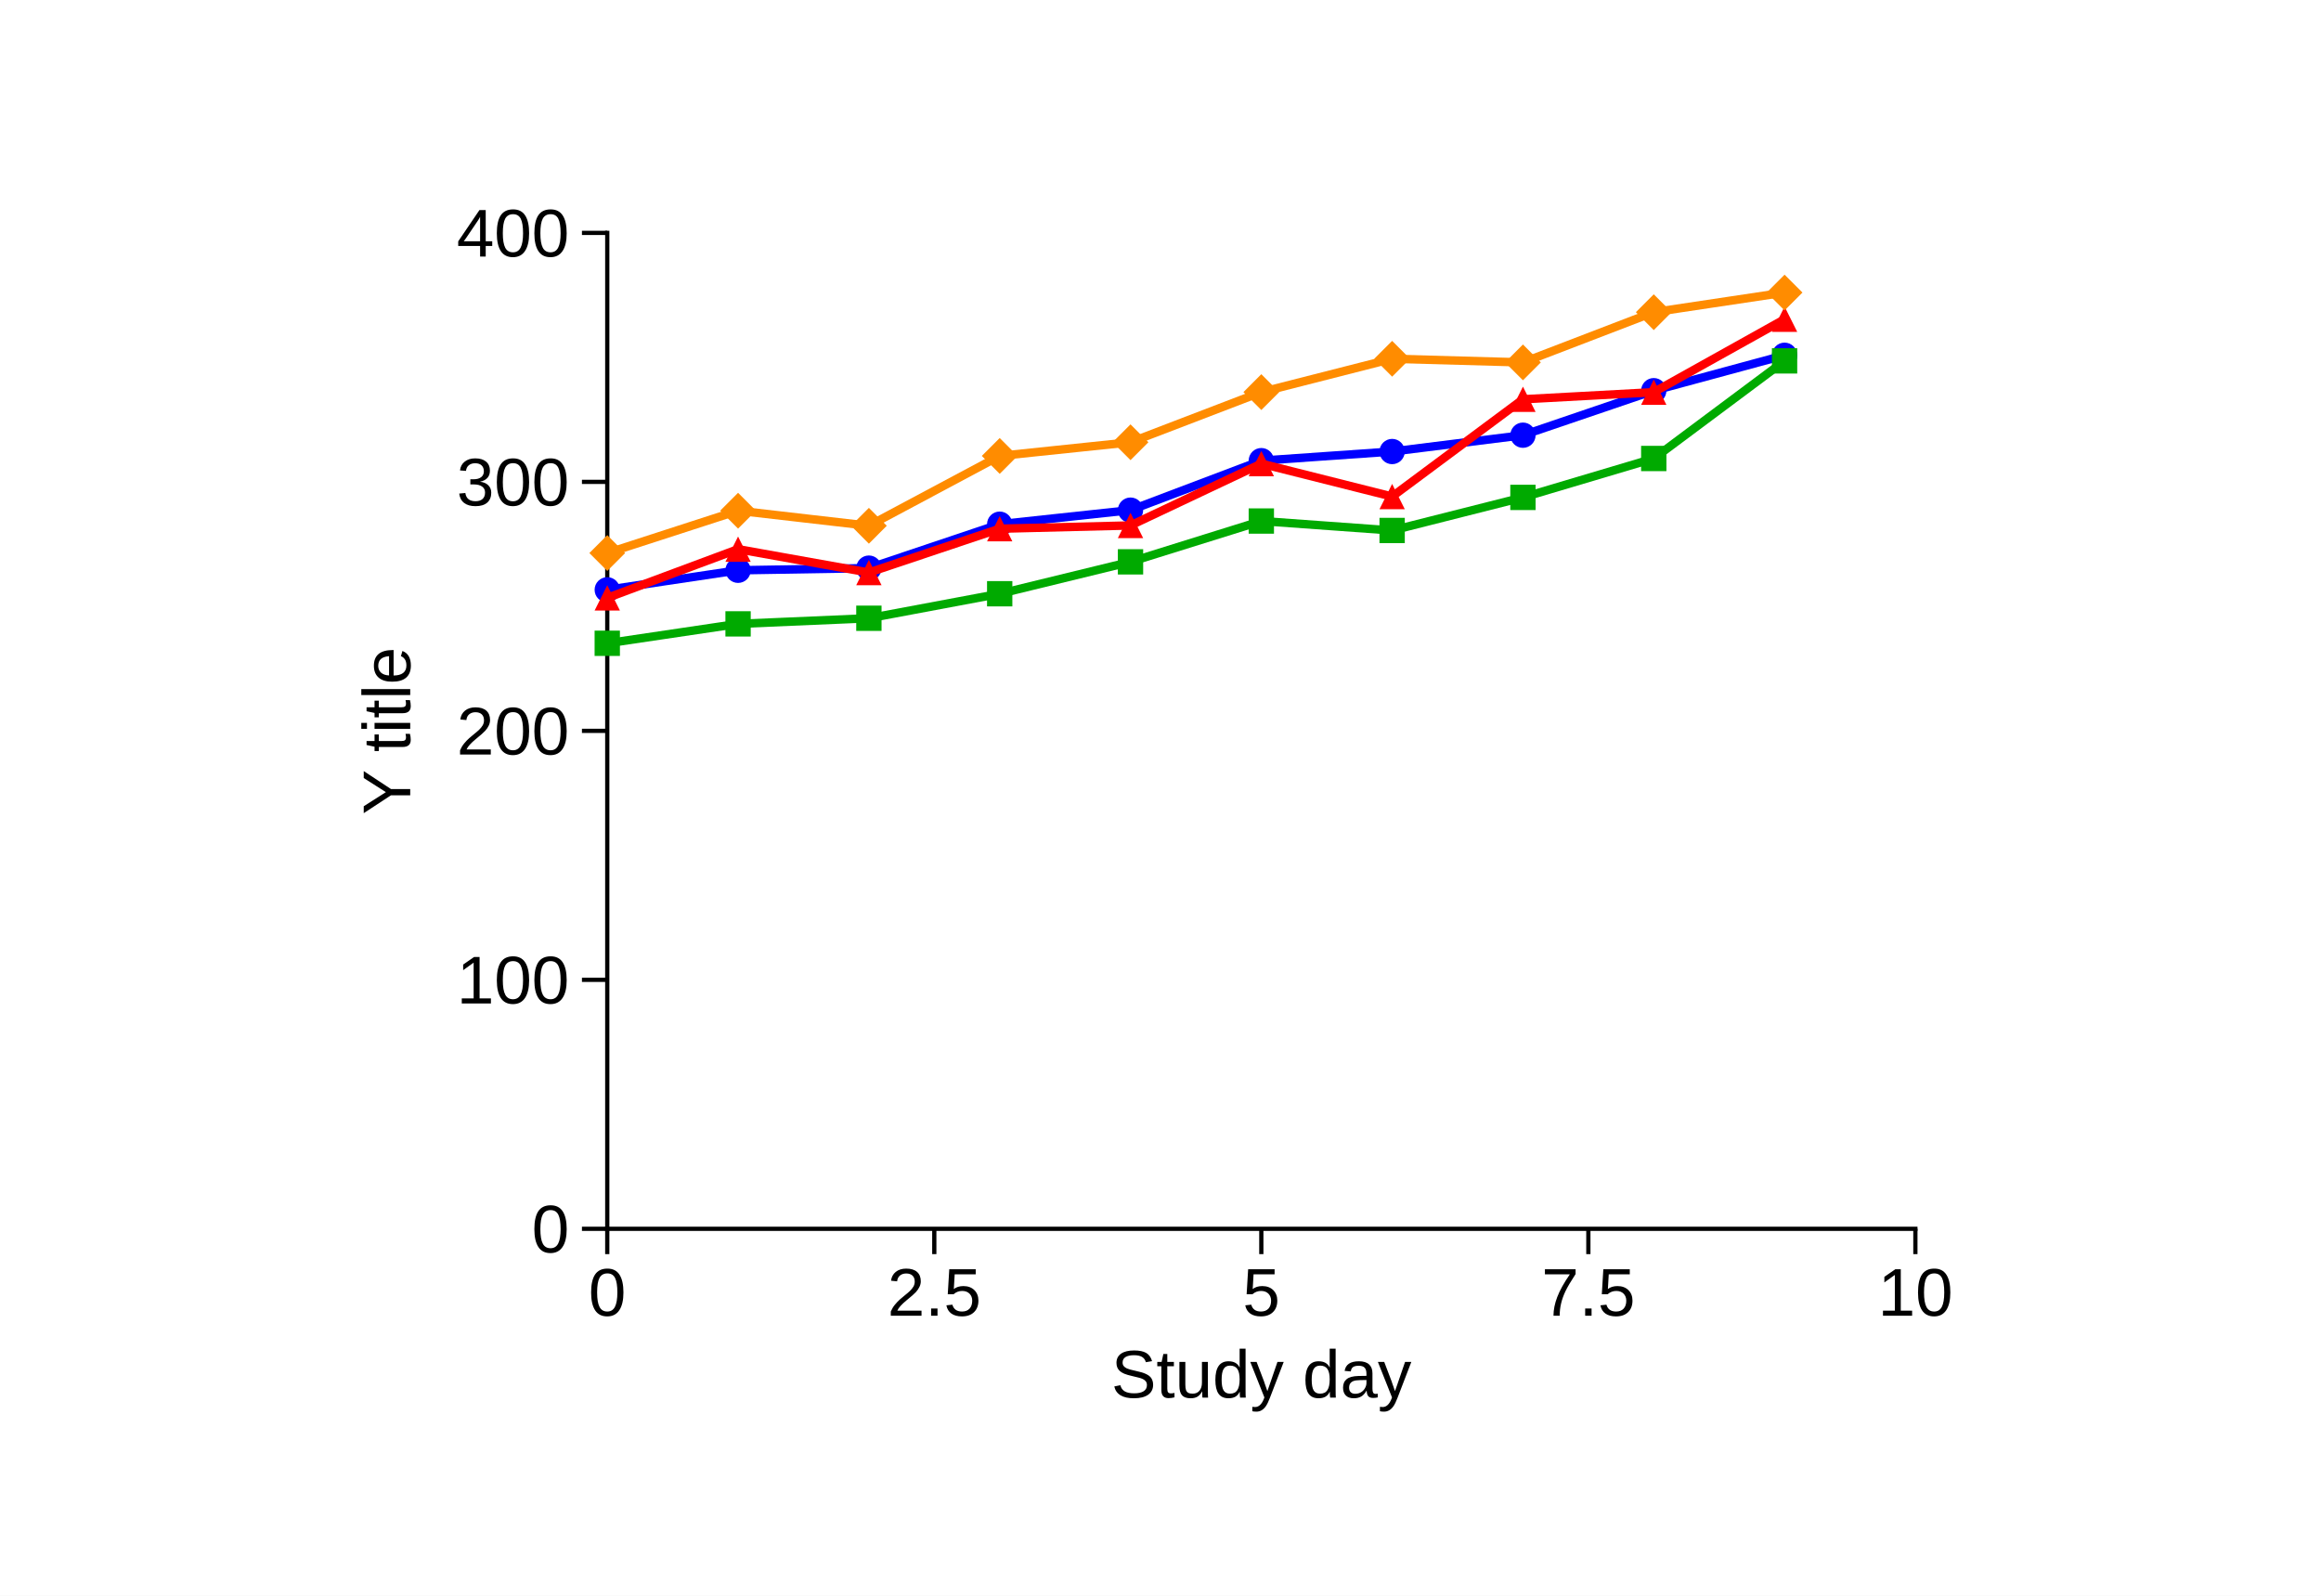
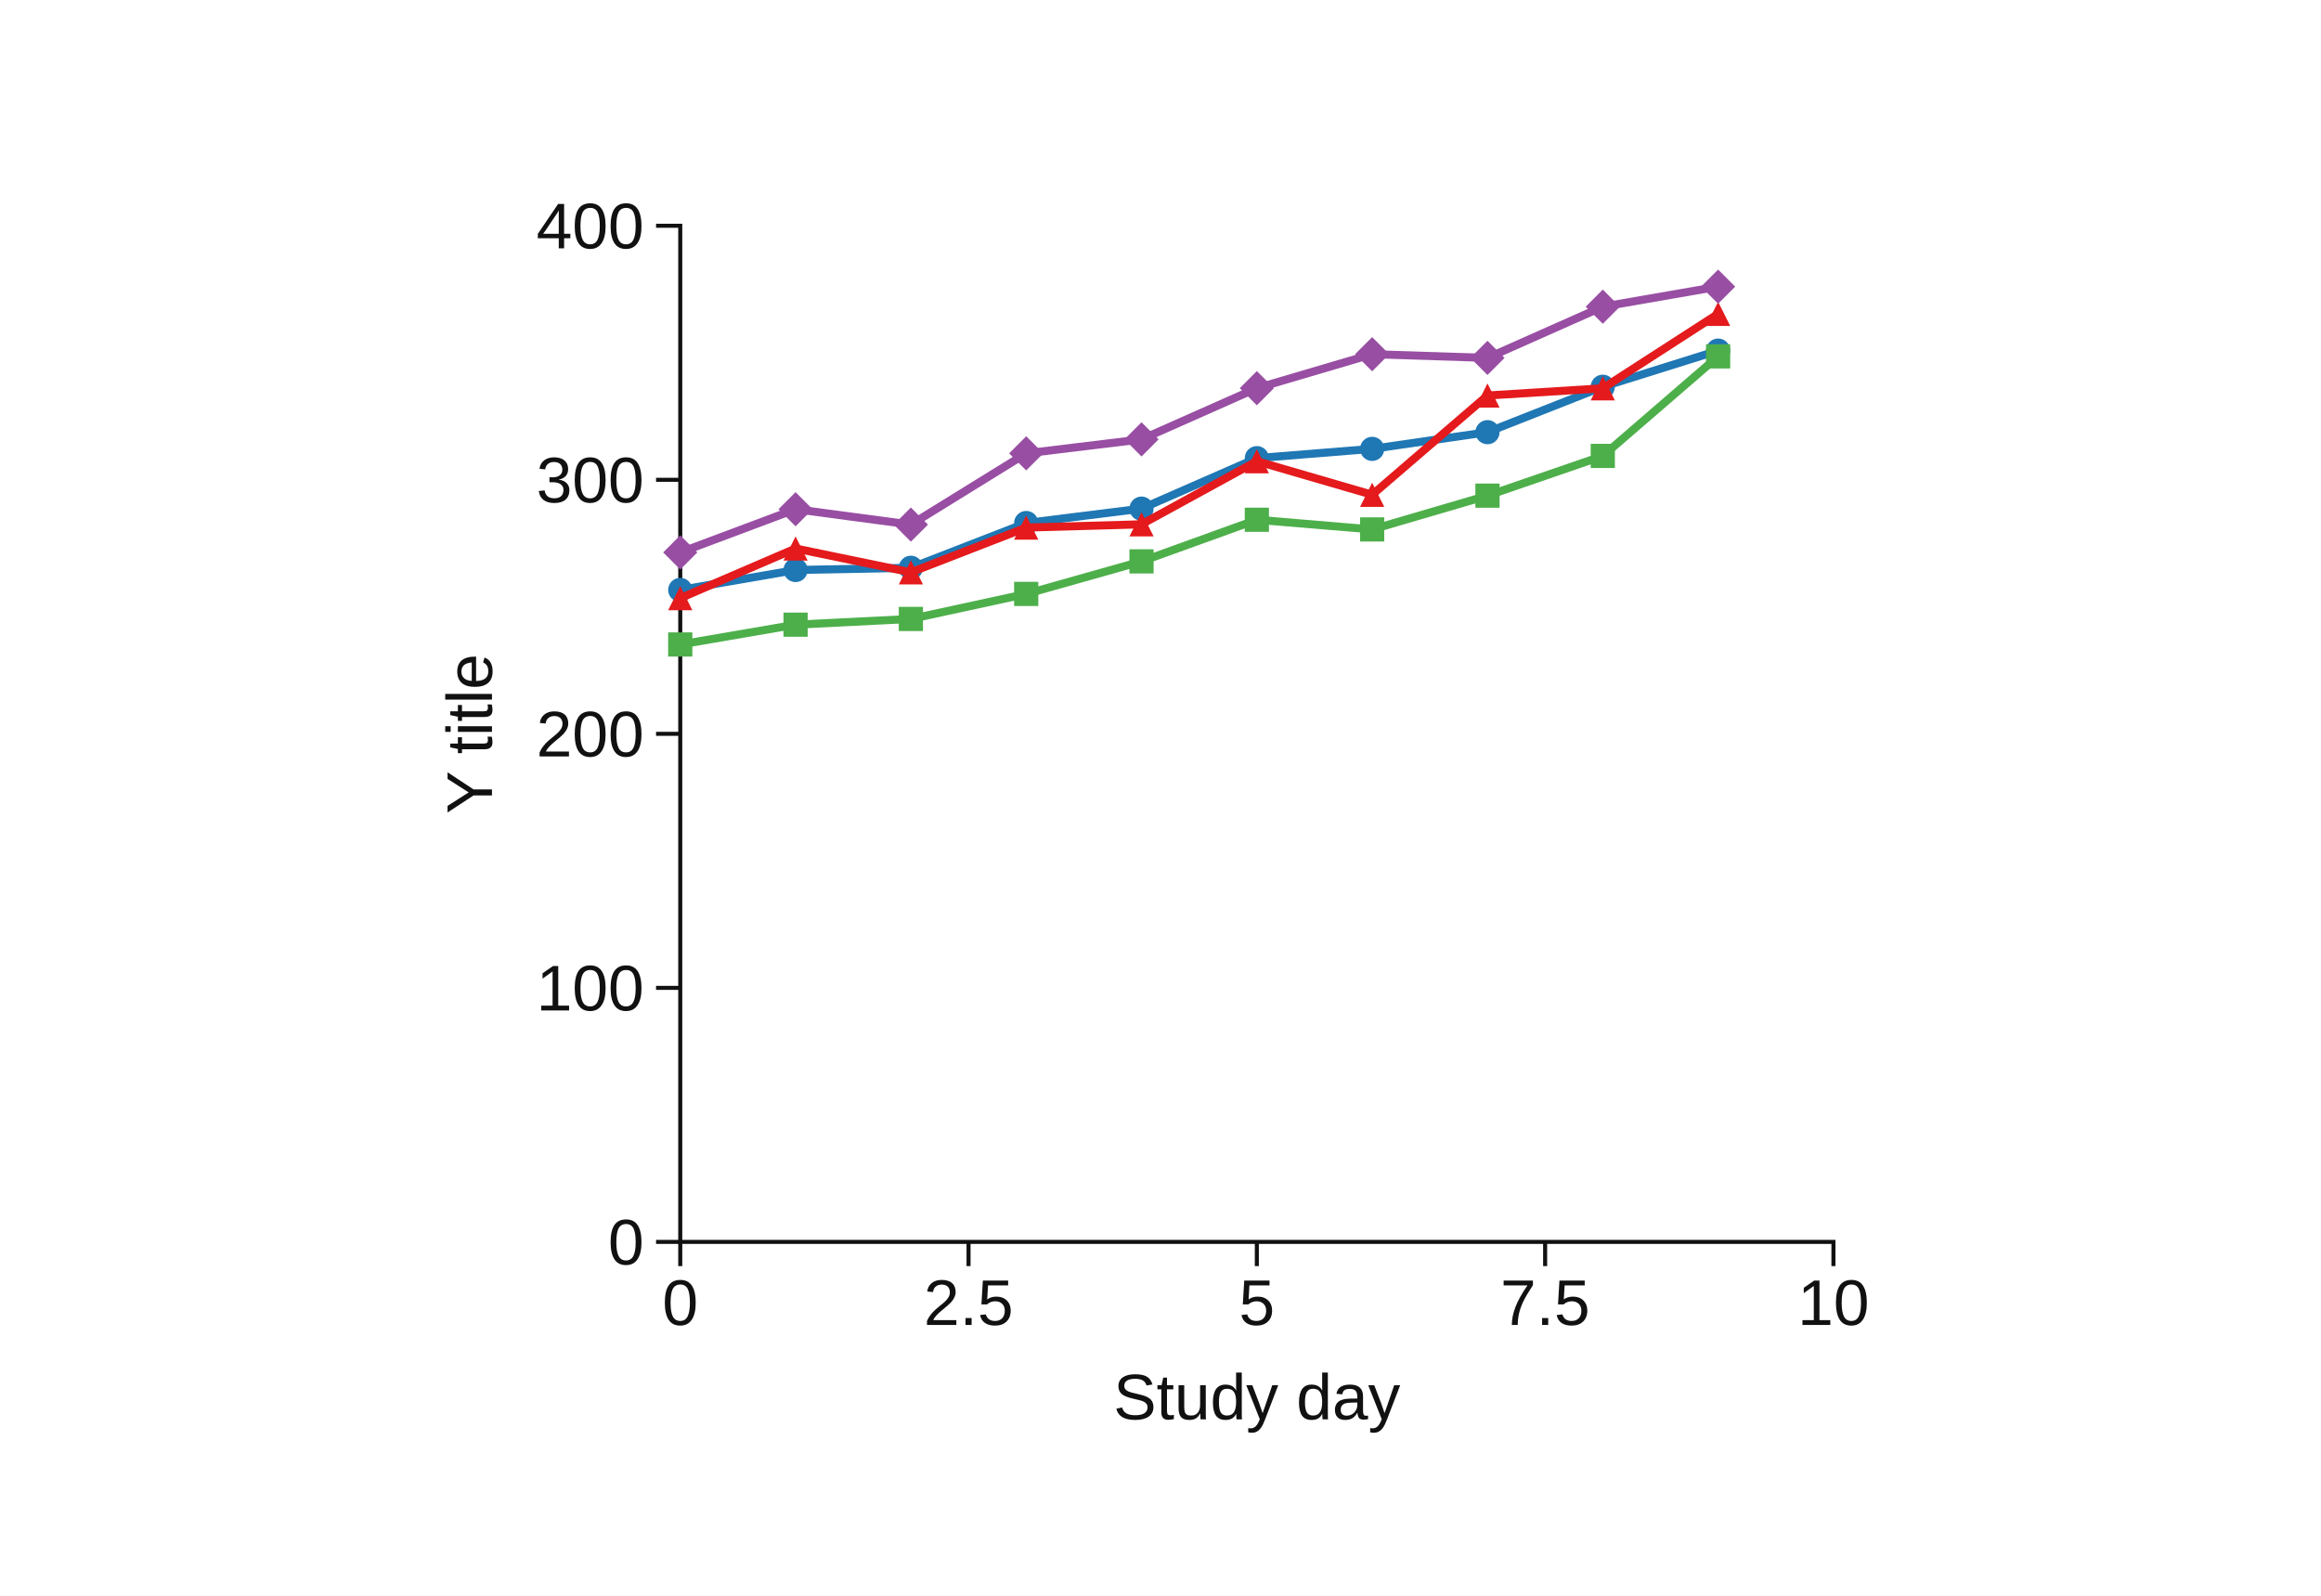
- <svg xmlns="http://www.w3.org/2000/svg" width="320" height="220" viewBox="0 0 320 220" role="img" aria-label="line example rendered in Graphitix" data-graphitix-welcome-thumbnail="line" data-preview-source="Graphitix owner-scoped SVG projection" data-source-format="svg" data-inline-ready="true" data-id-prefix="graphitix-welcome-line-id-" data-export-projection="svg" data-graph-title-suppressed="true" data-proportional-stroke-contract="source-viewport-baked-strokes-v1" data-source-viewport-width="391.585931" data-source-viewport-height="343.77" data-thumbnail-visual-scale="0.581784332548" data-non-scaling-stroke-count="0" preserveAspectRatio="xMidYMid meet" font-family="Arial, Helvetica, sans-serif">
+ <svg xmlns="http://www.w3.org/2000/svg" width="320" height="220" viewBox="0 0 320 220" role="img" aria-label="line example rendered in Graphitix" data-graphitix-welcome-thumbnail="line" data-preview-source="Graphitix owner-scoped SVG projection" data-source-format="svg" data-inline-ready="true" data-id-prefix="graphitix-welcome-line-id-" data-export-projection="svg" data-graph-title-suppressed="true" data-proportional-stroke-contract="source-viewport-baked-strokes-v1" data-source-viewport-width="367.586644" data-source-viewport-height="359.77" data-thumbnail-visual-scale="0.555910720738" data-non-scaling-stroke-count="0" preserveAspectRatio="xMidYMid meet" font-family="Arial, Helvetica, sans-serif">
  <rect width="320" height="220" fill="#ffffff" data-welcome-thumbnail-background="true" />
-   <g transform="matrix(0.5817843 0 0 0.5817843 46.09072 10)" data-welcome-thumbnail-content="true">
-     <g id="graphitix-welcome-line-id-1" transform="matrix(1 0 0 1 28.68593 0.000004)" data-export-physical-projection="materialized">
-       <line x1="36" y1="274" x2="346" y2="274" stroke="#000000" stroke-linecap="square" stroke-width="1" />
-       <line x1="36" y1="38" x2="36" y2="274" stroke="#000000" stroke-linecap="square" stroke-width="1" />
-       <line x1="36" y1="274" x2="36" y2="280" stroke="#000000" stroke-width="1" />
-       <text x="36" y="289" font-size="16" text-anchor="middle" fill="#000000" dy="5.6" font-family="Arial, Helvetica, sans-serif">0</text>
-       <line x1="113.5" y1="274" x2="113.5" y2="280" stroke="#000000" stroke-width="1" />
-       <text x="113.5" y="289" font-size="16" text-anchor="middle" fill="#000000" dy="5.6" font-family="Arial, Helvetica, sans-serif">2.5</text>
-       <line x1="191" y1="274" x2="191" y2="280" stroke="#000000" stroke-width="1" />
-       <text x="191" y="289" font-size="16" text-anchor="middle" fill="#000000" dy="5.6" font-family="Arial, Helvetica, sans-serif">5</text>
-       <line x1="268.5" y1="274" x2="268.5" y2="280" stroke="#000000" stroke-width="1" />
-       <text x="268.5" y="289" font-size="16" text-anchor="middle" fill="#000000" dy="5.6" font-family="Arial, Helvetica, sans-serif">7.5</text>
-       <line x1="346" y1="274" x2="346" y2="280" stroke="#000000" stroke-width="1" />
-       <text x="346" y="289" font-size="16" text-anchor="middle" fill="#000000" dy="5.6" font-family="Arial, Helvetica, sans-serif">10</text>
-       <line x1="30" y1="274" x2="36" y2="274" stroke="#000000" stroke-width="1" />
-       <text x="27" y="274" font-size="16" text-anchor="end" fill="#000000" font-family="Arial, Helvetica, sans-serif" dy="0.35em">0</text>
-       <line x1="30" y1="215" x2="36" y2="215" stroke="#000000" stroke-width="1" />
-       <text x="27" y="215" font-size="16" text-anchor="end" fill="#000000" font-family="Arial, Helvetica, sans-serif" dy="0.35em">100</text>
-       <line x1="30" y1="156" x2="36" y2="156" stroke="#000000" stroke-width="1" />
-       <text x="27" y="156" font-size="16" text-anchor="end" fill="#000000" font-family="Arial, Helvetica, sans-serif" dy="0.35em">200</text>
-       <line x1="30" y1="97" x2="36" y2="97" stroke="#000000" stroke-width="1" />
-       <text x="27" y="97" font-size="16" text-anchor="end" fill="#000000" font-family="Arial, Helvetica, sans-serif" dy="0.35em">300</text>
-       <line x1="30" y1="38" x2="36" y2="38" stroke="#000000" stroke-width="1" />
-       <text x="27" y="38" font-size="16" text-anchor="end" fill="#000000" font-family="Arial, Helvetica, sans-serif" dy="0.35em">400</text>
-       <rect fill="transparent" stroke="none" pointer-events="fill" x="30" y="268" width="322" height="12" />
-       <rect fill="transparent" stroke="none" pointer-events="fill" x="30" y="32" width="12" height="248" />
-       <path d="M36,122.58 L67,117.95 L98,117.44 L129,107.03 L160,103.7 L191,91.97 L222,89.81 L253,85.94 L284,75.39 L315,67" stroke="#0000ff" stroke-width="2" fill="none" />
-       <circle cx="36" cy="122.58" r="3" fill="#0000ff" stroke="none" stroke-width="0" />
-       <circle cx="67" cy="117.95" r="3" fill="#0000ff" stroke="none" stroke-width="0" />
-       <circle cx="98" cy="117.44" r="3" fill="#0000ff" stroke="none" stroke-width="0" />
-       <circle cx="129" cy="107.03" r="3" fill="#0000ff" stroke="none" stroke-width="0" />
-       <circle cx="160" cy="103.7" r="3" fill="#0000ff" stroke="none" stroke-width="0" />
-       <circle cx="191" cy="91.97" r="3" fill="#0000ff" stroke="none" stroke-width="0" />
-       <circle cx="222" cy="89.81" r="3" fill="#0000ff" stroke="none" stroke-width="0" />
-       <circle cx="253" cy="85.94" r="3" fill="#0000ff" stroke="none" stroke-width="0" />
-       <circle cx="284" cy="75.39" r="3" fill="#0000ff" stroke="none" stroke-width="0" />
-       <circle cx="315" cy="67" r="3" fill="#0000ff" stroke="none" stroke-width="0" />
-       <path d="M36,124.49 L67,112.95 L98,118.49 L129,108.1 L160,107.33 L191,92.68 L222,100.48 L253,77.43 L284,75.75 L315,58.46" stroke="#ff0000" stroke-width="2" fill="none" />
-       <path d="M36,121.49 L39,127.49 L33,127.49 Z" fill="#ff0000" stroke="none" stroke-width="0" />
-       <path d="M67,109.95 L70,115.95 L64,115.95 Z" fill="#ff0000" stroke="none" stroke-width="0" />
-       <path d="M98,115.49 L101,121.49 L95,121.49 Z" fill="#ff0000" stroke="none" stroke-width="0" />
-       <path d="M129,105.1 L132,111.1 L126,111.1 Z" fill="#ff0000" stroke="none" stroke-width="0" />
-       <path d="M160,104.33 L163,110.33 L157,110.33 Z" fill="#ff0000" stroke="none" stroke-width="0" />
-       <path d="M191,89.68 L194,95.68 L188,95.68 Z" fill="#ff0000" stroke="none" stroke-width="0" />
-       <path d="M222,97.48 L225,103.48 L219,103.48 Z" fill="#ff0000" stroke="none" stroke-width="0" />
-       <path d="M253,74.43 L256,80.43 L250,80.43 Z" fill="#ff0000" stroke="none" stroke-width="0" />
-       <path d="M284,72.75 L287,78.75 L281,78.75 Z" fill="#ff0000" stroke="none" stroke-width="0" />
-       <path d="M315,55.46 L318,61.46 L312,61.46 Z" fill="#ff0000" stroke="none" stroke-width="0" />
-       <path d="M36,135.25 L67,130.65 L98,129.32 L129,123.51 L160,115.95 L191,106.28 L222,108.52 L253,100.68 L284,91.46 L315,68.33" stroke="#00aa00" stroke-width="2" fill="none" />
-       <rect x="33" y="132.25" width="6" height="6" fill="#00aa00" stroke="none" stroke-width="0" />
-       <rect x="64" y="127.65" width="6" height="6" fill="#00aa00" stroke="none" stroke-width="0" />
-       <rect x="95" y="126.32" width="6" height="6" fill="#00aa00" stroke="none" stroke-width="0" />
-       <rect x="126" y="120.51" width="6" height="6" fill="#00aa00" stroke="none" stroke-width="0" />
-       <rect x="157" y="112.95" width="6" height="6" fill="#00aa00" stroke="none" stroke-width="0" />
-       <rect x="188" y="103.28" width="6" height="6" fill="#00aa00" stroke="none" stroke-width="0" />
-       <rect x="219" y="105.52" width="6" height="6" fill="#00aa00" stroke="none" stroke-width="0" />
-       <rect x="250" y="97.68" width="6" height="6" fill="#00aa00" stroke="none" stroke-width="0" />
-       <rect x="281" y="88.46" width="6" height="6" fill="#00aa00" stroke="none" stroke-width="0" />
-       <rect x="312" y="65.33" width="6" height="6" fill="#00aa00" stroke="none" stroke-width="0" />
-       <path d="M36,113.87 L67,103.83 L98,107.4 L129,90.85 L160,87.61 L191,75.73 L222,67.83 L253,68.69 L284,56.79 L315,52.14" stroke="#ff8c00" stroke-width="2" fill="none" />
-       <path d="M36,109.62 L40.24,113.87 L36,118.11 L31.76,113.87 Z" fill="#ff8c00" stroke="none" stroke-width="0" />
-       <path d="M67,99.59 L71.24,103.83 L67,108.08 L62.76,103.83 Z" fill="#ff8c00" stroke="none" stroke-width="0" />
-       <path d="M98,103.16 L102.24,107.4 L98,111.65 L93.76,107.4 Z" fill="#ff8c00" stroke="none" stroke-width="0" />
-       <path d="M129,86.61 L133.24,90.85 L129,95.1 L124.76,90.85 Z" fill="#ff8c00" stroke="none" stroke-width="0" />
-       <path d="M160,83.37 L164.24,87.61 L160,91.85 L155.76,87.61 Z" fill="#ff8c00" stroke="none" stroke-width="0" />
-       <path d="M191,71.48 L195.24,75.73 L191,79.97 L186.76,75.73 Z" fill="#ff8c00" stroke="none" stroke-width="0" />
-       <path d="M222,63.59 L226.24,67.83 L222,72.07 L217.76,67.83 Z" fill="#ff8c00" stroke="none" stroke-width="0" />
-       <path d="M253,64.44 L257.24,68.69 L253,72.93 L248.76,68.69 Z" fill="#ff8c00" stroke="none" stroke-width="0" />
-       <path d="M284,52.55 L288.24,56.79 L284,61.04 L279.76,56.79 Z" fill="#ff8c00" stroke="none" stroke-width="0" />
-       <path d="M315,47.9 L319.24,52.14 L315,56.38 L310.76,52.14 Z" fill="#ff8c00" stroke="none" stroke-width="0" />
-       <text x="191" y="314" text-anchor="middle" font-size="16" fill="#000000" style=" touch-action: none" font-family="Arial, Helvetica, sans-serif">Study day</text>
-       <text x="-10.7" y="156" transform="rotate(-90 -10.69531 156)" text-anchor="middle" font-size="16" fill="#000000" style=" touch-action: none" font-family="Arial, Helvetica, sans-serif">Y title</text>
-       <text x="191" y="19" text-anchor="middle" font-size="16" fill="#000000" style="visibility: hidden; touch-action: none" font-family="Arial, Helvetica, sans-serif">Line graph</text>
+   <g transform="matrix(0.5559107 0 0 0.5559107 57.82732 10)" data-welcome-thumbnail-content="true">
+     <g id="graphitix-welcome-line-id-1" transform="matrix(1 0 0 1 28.68664 0.000003)" data-export-physical-projection="materialized">
+       <line x1="36" y1="290" x2="322" y2="290" stroke="#111111" stroke-linecap="square" stroke-width="1" />
+       <line x1="36" y1="38" x2="36" y2="290" stroke="#111111" stroke-linecap="square" stroke-width="1" />
+       <line x1="36" y1="290" x2="36" y2="296" stroke="#111111" stroke-width="1" />
+       <text x="36" y="305" font-size="16" text-anchor="middle" fill="#111111" dy="5.6" font-family="Arial, Helvetica, sans-serif">0</text>
+       <line x1="107.5" y1="290" x2="107.5" y2="296" stroke="#111111" stroke-width="1" />
+       <text x="107.5" y="305" font-size="16" text-anchor="middle" fill="#111111" dy="5.6" font-family="Arial, Helvetica, sans-serif">2.5</text>
+       <line x1="179" y1="290" x2="179" y2="296" stroke="#111111" stroke-width="1" />
+       <text x="179" y="305" font-size="16" text-anchor="middle" fill="#111111" dy="5.6" font-family="Arial, Helvetica, sans-serif">5</text>
+       <line x1="250.5" y1="290" x2="250.5" y2="296" stroke="#111111" stroke-width="1" />
+       <text x="250.5" y="305" font-size="16" text-anchor="middle" fill="#111111" dy="5.6" font-family="Arial, Helvetica, sans-serif">7.5</text>
+       <line x1="322" y1="290" x2="322" y2="296" stroke="#111111" stroke-width="1" />
+       <text x="322" y="305" font-size="16" text-anchor="middle" fill="#111111" dy="5.6" font-family="Arial, Helvetica, sans-serif">10</text>
+       <line x1="30" y1="290" x2="36" y2="290" stroke="#111111" stroke-width="1" />
+       <text x="27" y="290" font-size="16" text-anchor="end" fill="#111111" font-family="Arial, Helvetica, sans-serif" dy="0.35em">0</text>
+       <line x1="30" y1="227" x2="36" y2="227" stroke="#111111" stroke-width="1" />
+       <text x="27" y="227" font-size="16" text-anchor="end" fill="#111111" font-family="Arial, Helvetica, sans-serif" dy="0.35em">100</text>
+       <line x1="30" y1="164" x2="36" y2="164" stroke="#111111" stroke-width="1" />
+       <text x="27" y="164" font-size="16" text-anchor="end" fill="#111111" font-family="Arial, Helvetica, sans-serif" dy="0.35em">200</text>
+       <line x1="30" y1="101" x2="36" y2="101" stroke="#111111" stroke-width="1" />
+       <text x="27" y="101" font-size="16" text-anchor="end" fill="#111111" font-family="Arial, Helvetica, sans-serif" dy="0.35em">300</text>
+       <line x1="30" y1="38" x2="36" y2="38" stroke="#111111" stroke-width="1" />
+       <text x="27" y="38" font-size="16" text-anchor="end" fill="#111111" font-family="Arial, Helvetica, sans-serif" dy="0.35em">400</text>
+       <rect fill="transparent" stroke="none" pointer-events="fill" x="30" y="284" width="298" height="12" />
+       <rect fill="transparent" stroke="none" pointer-events="fill" x="30" y="32" width="12" height="264" />
+       <path d="M36,128.31 L64.6,123.37 L93.2,122.82 L121.8,111.72 L150.4,108.15 L179,95.63 L207.6,93.33 L236.2,89.19 L264.8,77.92 L293.4,68.96" stroke="#1f77b4" stroke-width="2" fill="none" />
+       <circle cx="36" cy="128.31" r="3" fill="#1f77b4" stroke="none" stroke-width="0" />
+       <circle cx="64.6" cy="123.37" r="3" fill="#1f77b4" stroke="none" stroke-width="0" />
+       <circle cx="93.2" cy="122.82" r="3" fill="#1f77b4" stroke="none" stroke-width="0" />
+       <circle cx="121.8" cy="111.72" r="3" fill="#1f77b4" stroke="none" stroke-width="0" />
+       <circle cx="150.4" cy="108.15" r="3" fill="#1f77b4" stroke="none" stroke-width="0" />
+       <circle cx="179" cy="95.63" r="3" fill="#1f77b4" stroke="none" stroke-width="0" />
+       <circle cx="207.6" cy="93.33" r="3" fill="#1f77b4" stroke="none" stroke-width="0" />
+       <circle cx="236.2" cy="89.19" r="3" fill="#1f77b4" stroke="none" stroke-width="0" />
+       <circle cx="264.8" cy="77.92" r="3" fill="#1f77b4" stroke="none" stroke-width="0" />
+       <circle cx="293.4" cy="68.96" r="3" fill="#1f77b4" stroke="none" stroke-width="0" />
+       <path d="M36,130.35 L64.6,118.04 L93.2,123.95 L121.8,112.85 L150.4,112.04 L179,96.39 L207.6,104.71 L236.2,80.1 L264.8,78.31 L293.4,59.85" stroke="#e41a1c" stroke-width="2" fill="none" />
+       <path d="M36,127.35 L39,133.35 L33,133.35 Z" fill="#e41a1c" stroke="none" stroke-width="0" />
+       <path d="M64.6,115.04 L67.6,121.04 L61.6,121.04 Z" fill="#e41a1c" stroke="none" stroke-width="0" />
+       <path d="M93.2,120.95 L96.2,126.95 L90.2,126.95 Z" fill="#e41a1c" stroke="none" stroke-width="0" />
+       <path d="M121.8,109.85 L124.8,115.85 L118.8,115.85 Z" fill="#e41a1c" stroke="none" stroke-width="0" />
+       <path d="M150.4,109.04 L153.4,115.04 L147.4,115.04 Z" fill="#e41a1c" stroke="none" stroke-width="0" />
+       <path d="M179,93.39 L182,99.39 L176,99.39 Z" fill="#e41a1c" stroke="none" stroke-width="0" />
+       <path d="M207.6,101.71 L210.6,107.71 L204.6,107.71 Z" fill="#e41a1c" stroke="none" stroke-width="0" />
+       <path d="M236.2,77.1 L239.2,83.1 L233.2,83.1 Z" fill="#e41a1c" stroke="none" stroke-width="0" />
+       <path d="M264.8,75.31 L267.8,81.31 L261.8,81.31 Z" fill="#e41a1c" stroke="none" stroke-width="0" />
+       <path d="M293.4,56.85 L296.4,62.85 L290.4,62.85 Z" fill="#e41a1c" stroke="none" stroke-width="0" />
+       <path d="M36,141.84 L64.6,136.93 L93.2,135.51 L121.8,129.3 L150.4,121.23 L179,110.91 L207.6,113.31 L236.2,104.93 L264.8,95.08 L293.4,70.39" stroke="#4daf4a" stroke-width="2" fill="none" />
+       <rect x="33" y="138.84" width="6" height="6" fill="#4daf4a" stroke="none" stroke-width="0" />
+       <rect x="61.6" y="133.93" width="6" height="6" fill="#4daf4a" stroke="none" stroke-width="0" />
+       <rect x="90.2" y="132.51" width="6" height="6" fill="#4daf4a" stroke="none" stroke-width="0" />
+       <rect x="118.8" y="126.3" width="6" height="6" fill="#4daf4a" stroke="none" stroke-width="0" />
+       <rect x="147.4" y="118.23" width="6" height="6" fill="#4daf4a" stroke="none" stroke-width="0" />
+       <rect x="176" y="107.91" width="6" height="6" fill="#4daf4a" stroke="none" stroke-width="0" />
+       <rect x="204.6" y="110.31" width="6" height="6" fill="#4daf4a" stroke="none" stroke-width="0" />
+       <rect x="233.2" y="101.93" width="6" height="6" fill="#4daf4a" stroke="none" stroke-width="0" />
+       <rect x="261.8" y="92.08" width="6" height="6" fill="#4daf4a" stroke="none" stroke-width="0" />
+       <rect x="290.4" y="67.39" width="6" height="6" fill="#4daf4a" stroke="none" stroke-width="0" />
+       <path d="M36,119.01 L64.6,108.3 L93.2,112.11 L121.8,94.44 L150.4,90.97 L179,78.28 L207.6,69.85 L236.2,70.77 L264.8,58.07 L293.4,53.1" stroke="#984ea3" stroke-width="2" fill="none" />
+       <path d="M36,114.77 L40.24,119.01 L36,123.25 L31.76,119.01 Z" fill="#984ea3" stroke="none" stroke-width="0" />
+       <path d="M64.6,104.06 L68.84,108.3 L64.6,112.54 L60.36,108.3 Z" fill="#984ea3" stroke="none" stroke-width="0" />
+       <path d="M93.2,107.87 L97.44,112.11 L93.2,116.35 L88.96,112.11 Z" fill="#984ea3" stroke="none" stroke-width="0" />
+       <path d="M121.8,90.2 L126.04,94.44 L121.8,98.68 L117.56,94.44 Z" fill="#984ea3" stroke="none" stroke-width="0" />
+       <path d="M150.4,86.73 L154.64,90.97 L150.4,95.22 L146.16,90.97 Z" fill="#984ea3" stroke="none" stroke-width="0" />
+       <path d="M179,74.04 L183.24,78.28 L179,82.53 L174.76,78.28 Z" fill="#984ea3" stroke="none" stroke-width="0" />
+       <path d="M207.6,65.61 L211.84,69.85 L207.6,74.1 L203.36,69.85 Z" fill="#984ea3" stroke="none" stroke-width="0" />
+       <path d="M236.2,66.52 L240.44,70.77 L236.2,75.01 L231.96,70.77 Z" fill="#984ea3" stroke="none" stroke-width="0" />
+       <path d="M264.8,53.82 L269.04,58.07 L264.8,62.31 L260.56,58.07 Z" fill="#984ea3" stroke="none" stroke-width="0" />
+       <path d="M293.4,48.86 L297.64,53.1 L293.4,57.34 L289.16,53.1 Z" fill="#984ea3" stroke="none" stroke-width="0" />
+       <text x="179" y="334" text-anchor="middle" font-size="16" fill="#111111" style=" touch-action: none" tabindex="0" aria-label="Move x-axis title" role="group" aria-roledescription="movable graph label" aria-keyshortcuts="ArrowLeft ArrowRight ArrowUp ArrowDown" aria-description="Use the arrow keys to move; hold Shift for larger steps." font-family="Arial, Helvetica, sans-serif">Study day</text>
+       <text x="-10.7" y="164" transform="rotate(-90 -10.69531 164)" text-anchor="middle" font-size="16" fill="#111111" style=" touch-action: none" tabindex="0" aria-label="Move y-axis title" role="group" aria-roledescription="movable graph label" aria-keyshortcuts="ArrowLeft ArrowRight ArrowUp ArrowDown" aria-description="Use the arrow keys to move; hold Shift for larger steps." font-family="Arial, Helvetica, sans-serif">Y title</text>
+       <text x="179" y="19" text-anchor="middle" font-size="16" fill="#111111" style="visibility: hidden; touch-action: none" tabindex="0" aria-label="Move graph title" role="group" aria-roledescription="movable graph label" aria-keyshortcuts="ArrowLeft ArrowRight ArrowUp ArrowDown" aria-description="Use the arrow keys to move; hold Shift for larger steps." font-family="Arial, Helvetica, sans-serif">Line graph</text>
    </g>
  </g>
</svg>
